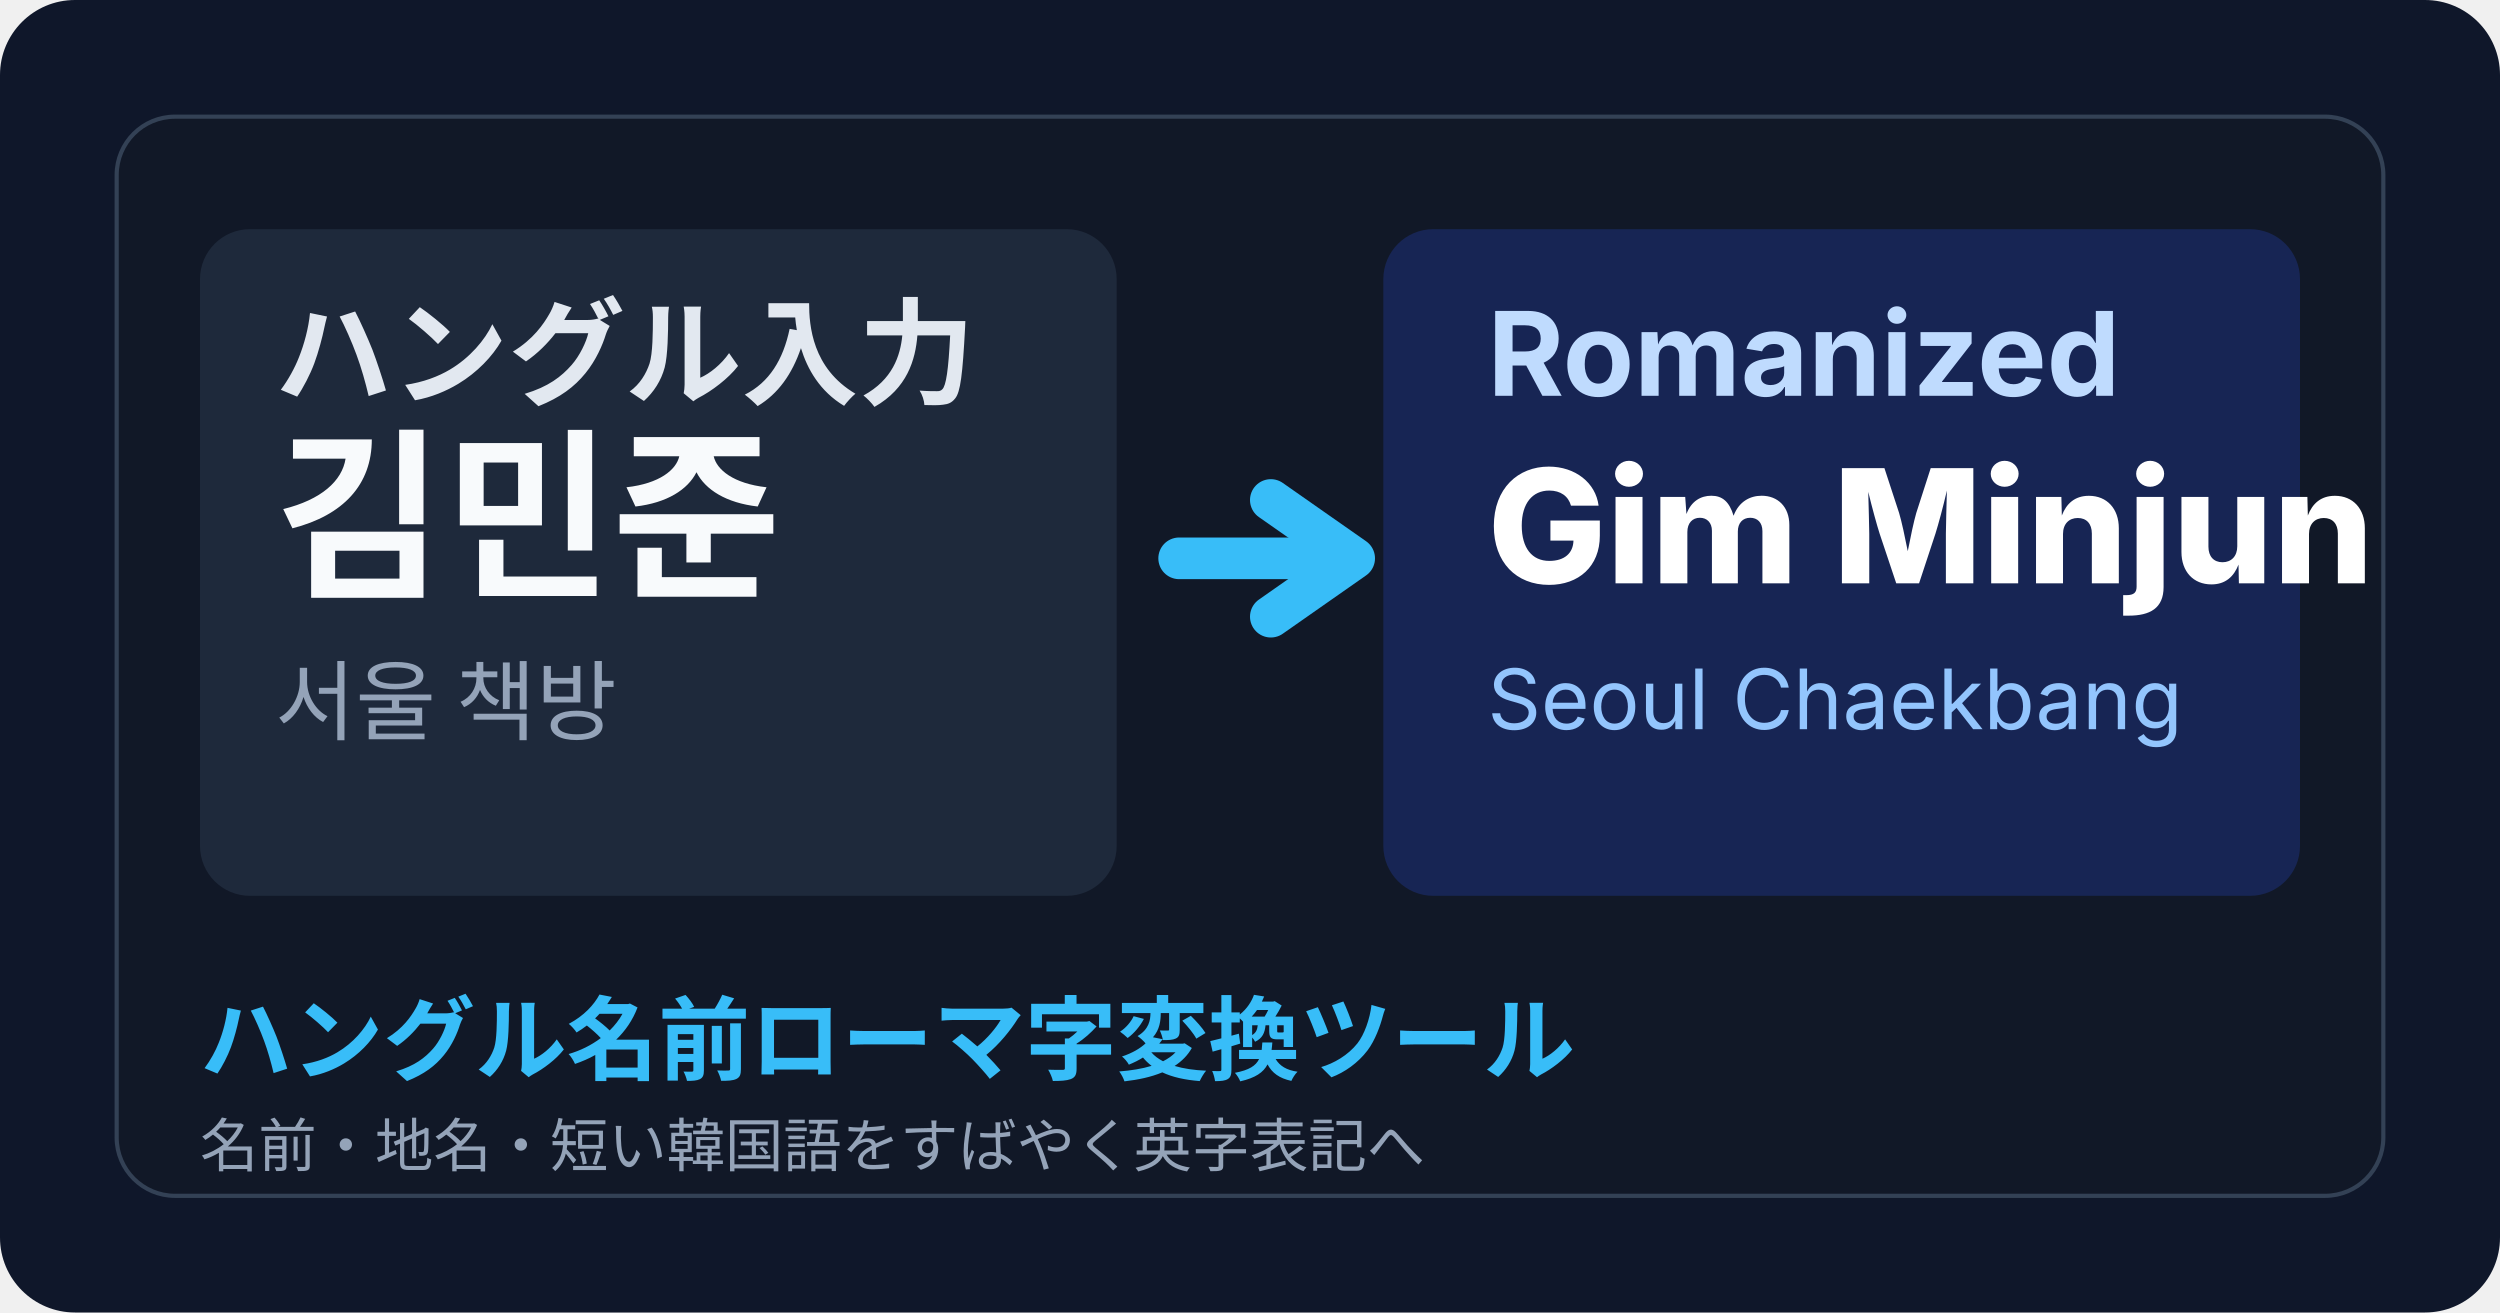
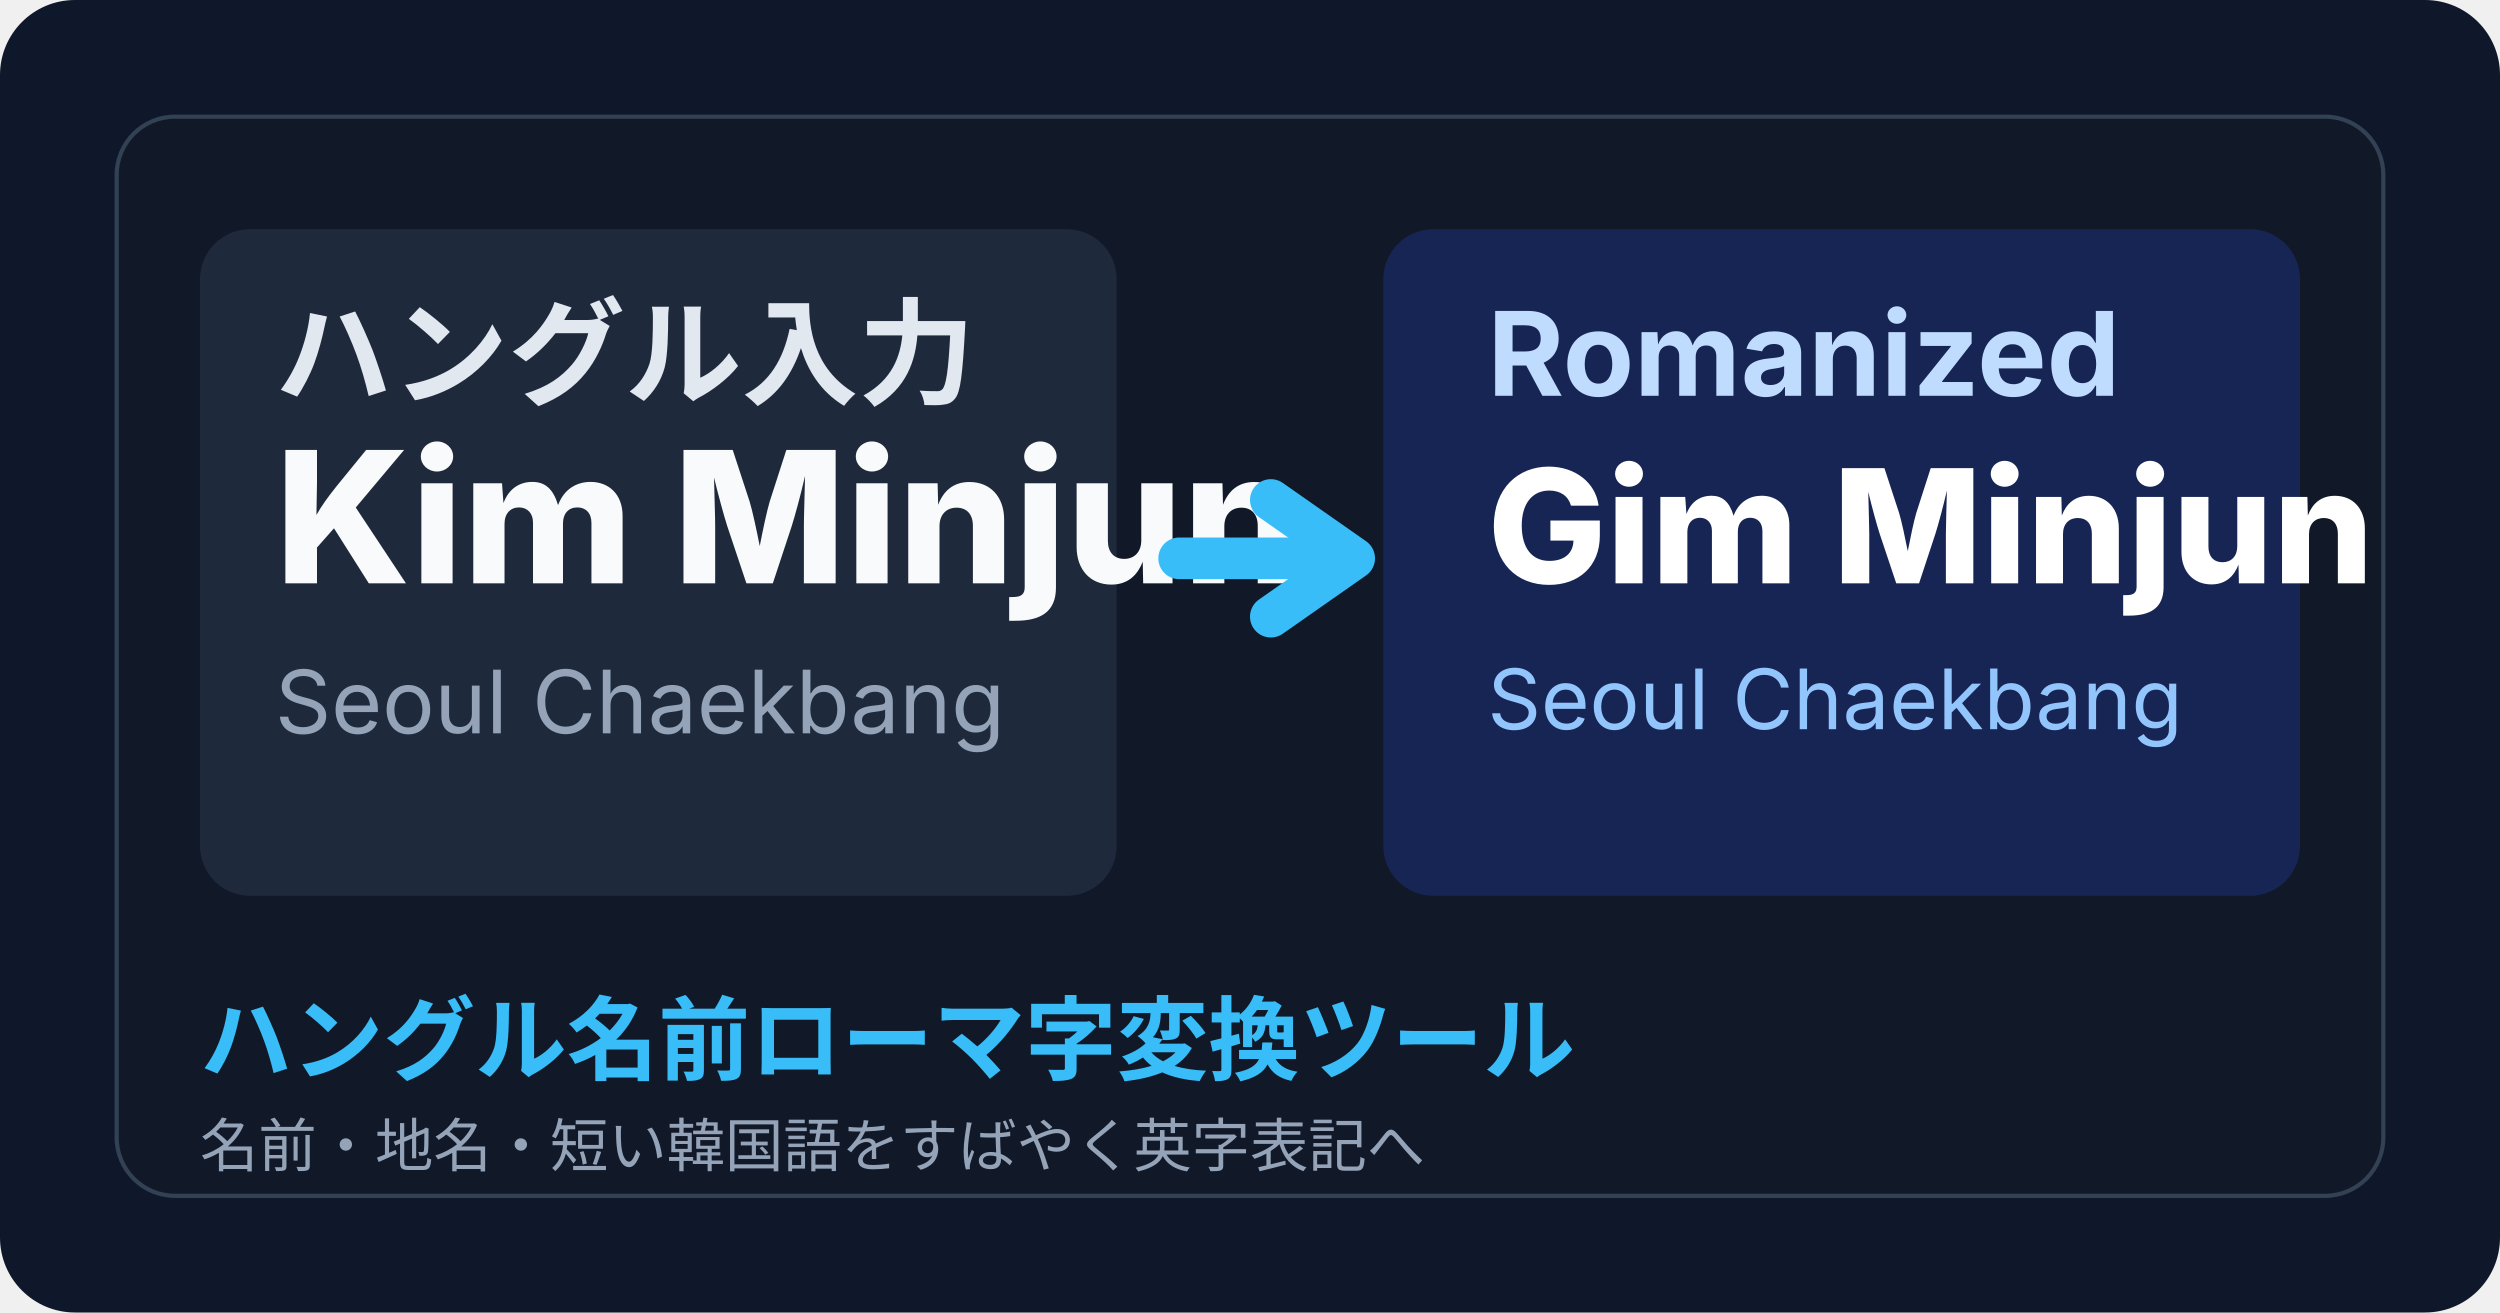
<svg xmlns="http://www.w3.org/2000/svg" width="1200" height="630" viewBox="0 0 1200 630" fill="none">
  <rect width="1200" height="630" rx="36" fill="#0F172A" />
  <rect x="56" y="56" width="1088" height="518" rx="28" fill="#111827" stroke="#334155" stroke-width="2" />
  <rect x="96" y="110" width="440" height="320" rx="24" fill="#1E293B" />
  <rect x="664" y="110" width="440" height="320" rx="24" fill="#172554" />
  <text x="132" y="190" fill="#E2E8F0" font-size="56" font-family="Pretendard, Apple SD Gothic Neo, sans-serif" font-weight="700">ハングル入力</text>
-   <text x="132" y="280" fill="#F8FAFC" font-size="88" font-family="Pretendard, Apple SD Gothic Neo, sans-serif" font-weight="800">김민준</text>
-   <text x="132" y="352" fill="#94A3B8" font-size="42" font-family="Pretendard, Apple SD Gothic Neo, sans-serif">서울 책방</text>
+   <text x="132" y="280" fill="#F8FAFC" font-size="88" font-family="Inter, Pretendard, sans-serif" font-weight="800">Kim Minjun</text>
+   <text x="132" y="352" fill="#94A3B8" font-size="42" font-family="Inter, Pretendard, sans-serif">Seoul Chaekbang</text>
  <text x="714" y="190" fill="#BFDBFE" font-size="56" font-family="Inter, Pretendard, sans-serif" font-weight="700">Romanized</text>
  <text x="714" y="280" fill="#FFFFFF" font-size="76" font-family="Inter, Pretendard, sans-serif" font-weight="800">Gim Minjun</text>
  <text x="714" y="350" fill="#93C5FD" font-size="40" font-family="Inter, Pretendard, sans-serif">Seoul Chaekbang</text>
  <path d="M566 268H634" stroke="#38BDF8" stroke-width="20" stroke-linecap="round" />
  <path d="M610 240L650 268L610 296" stroke="#38BDF8" stroke-width="20" stroke-linecap="round" stroke-linejoin="round" />
  <text x="96" y="515" fill="#38BDF8" font-size="44" font-family="Pretendard, Apple SD Gothic Neo, sans-serif" font-weight="700">ハングル名前ローマ字変換ツール</text>
  <text x="96" y="560" fill="#94A3B8" font-size="28" font-family="Pretendard, Apple SD Gothic Neo, sans-serif">名前・地名・短い韓国語をすばやく英字表記へ</text>
</svg>
